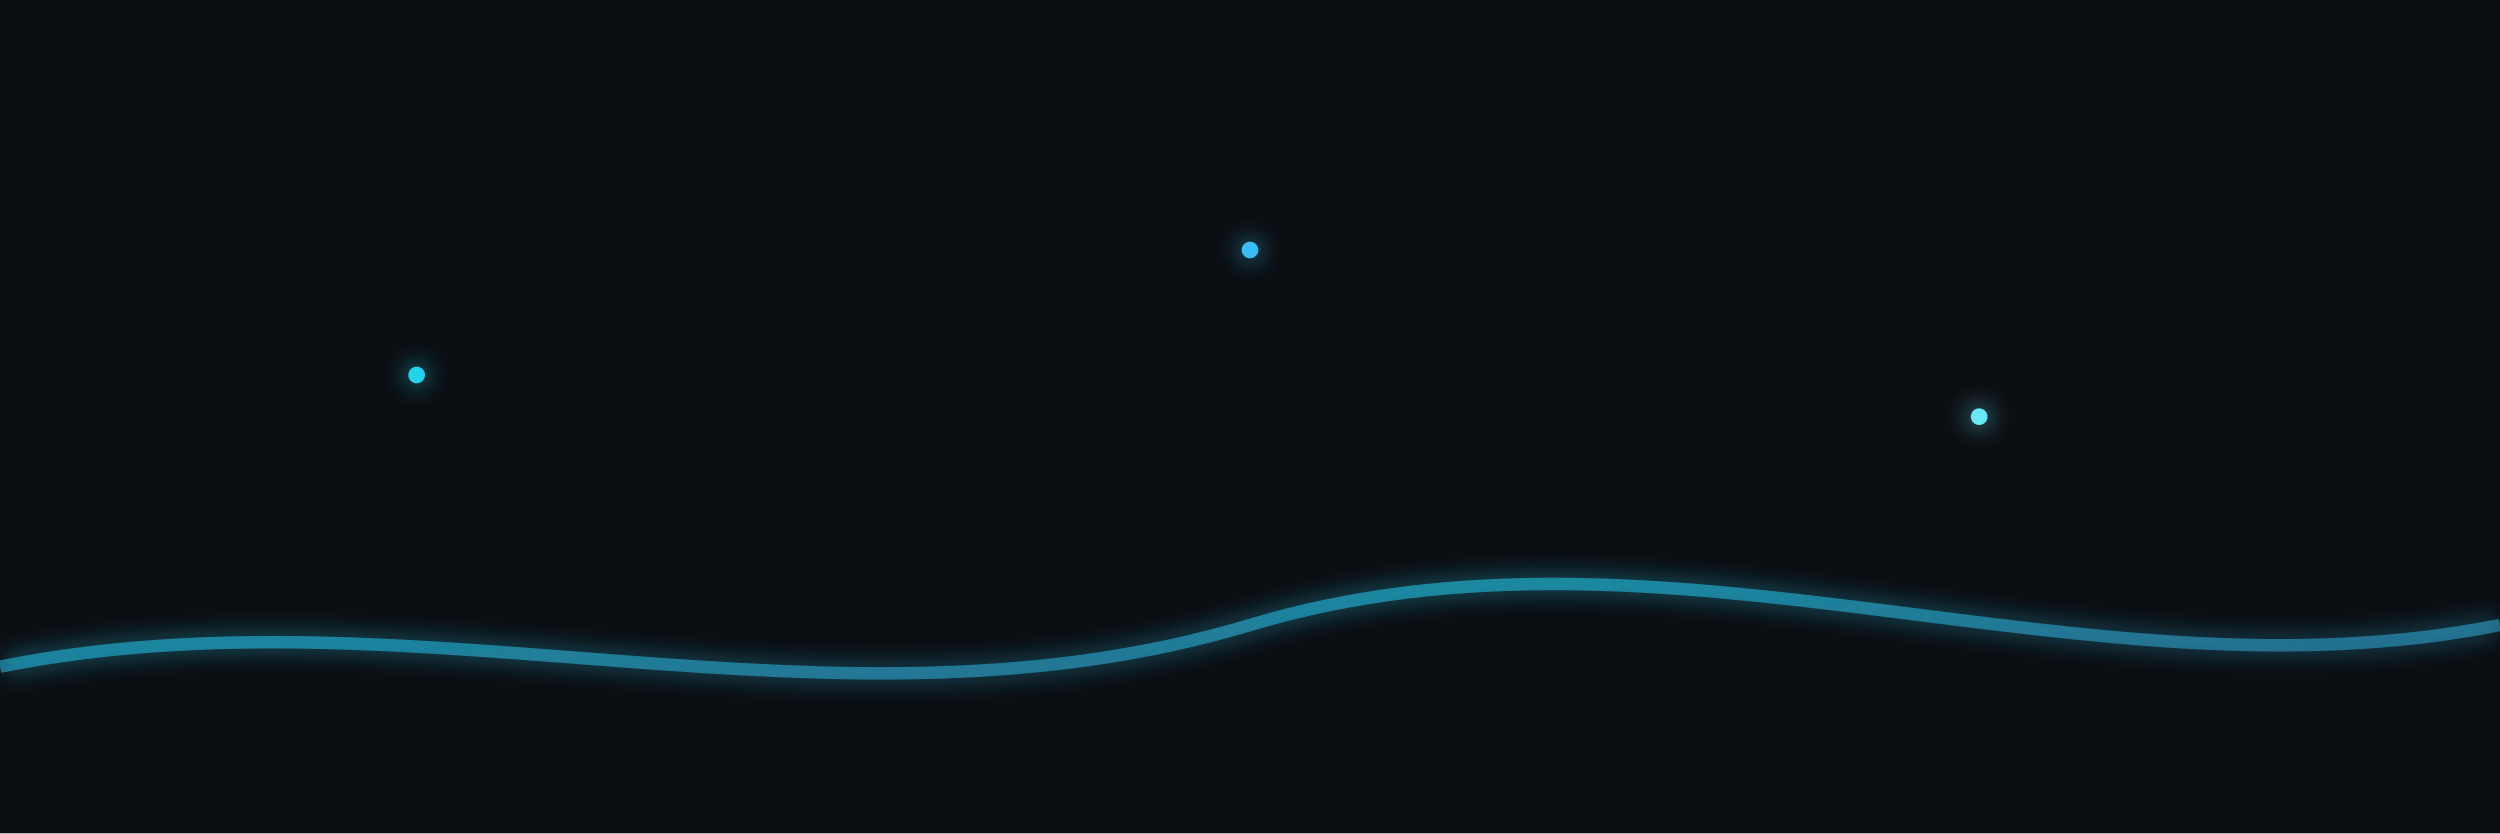
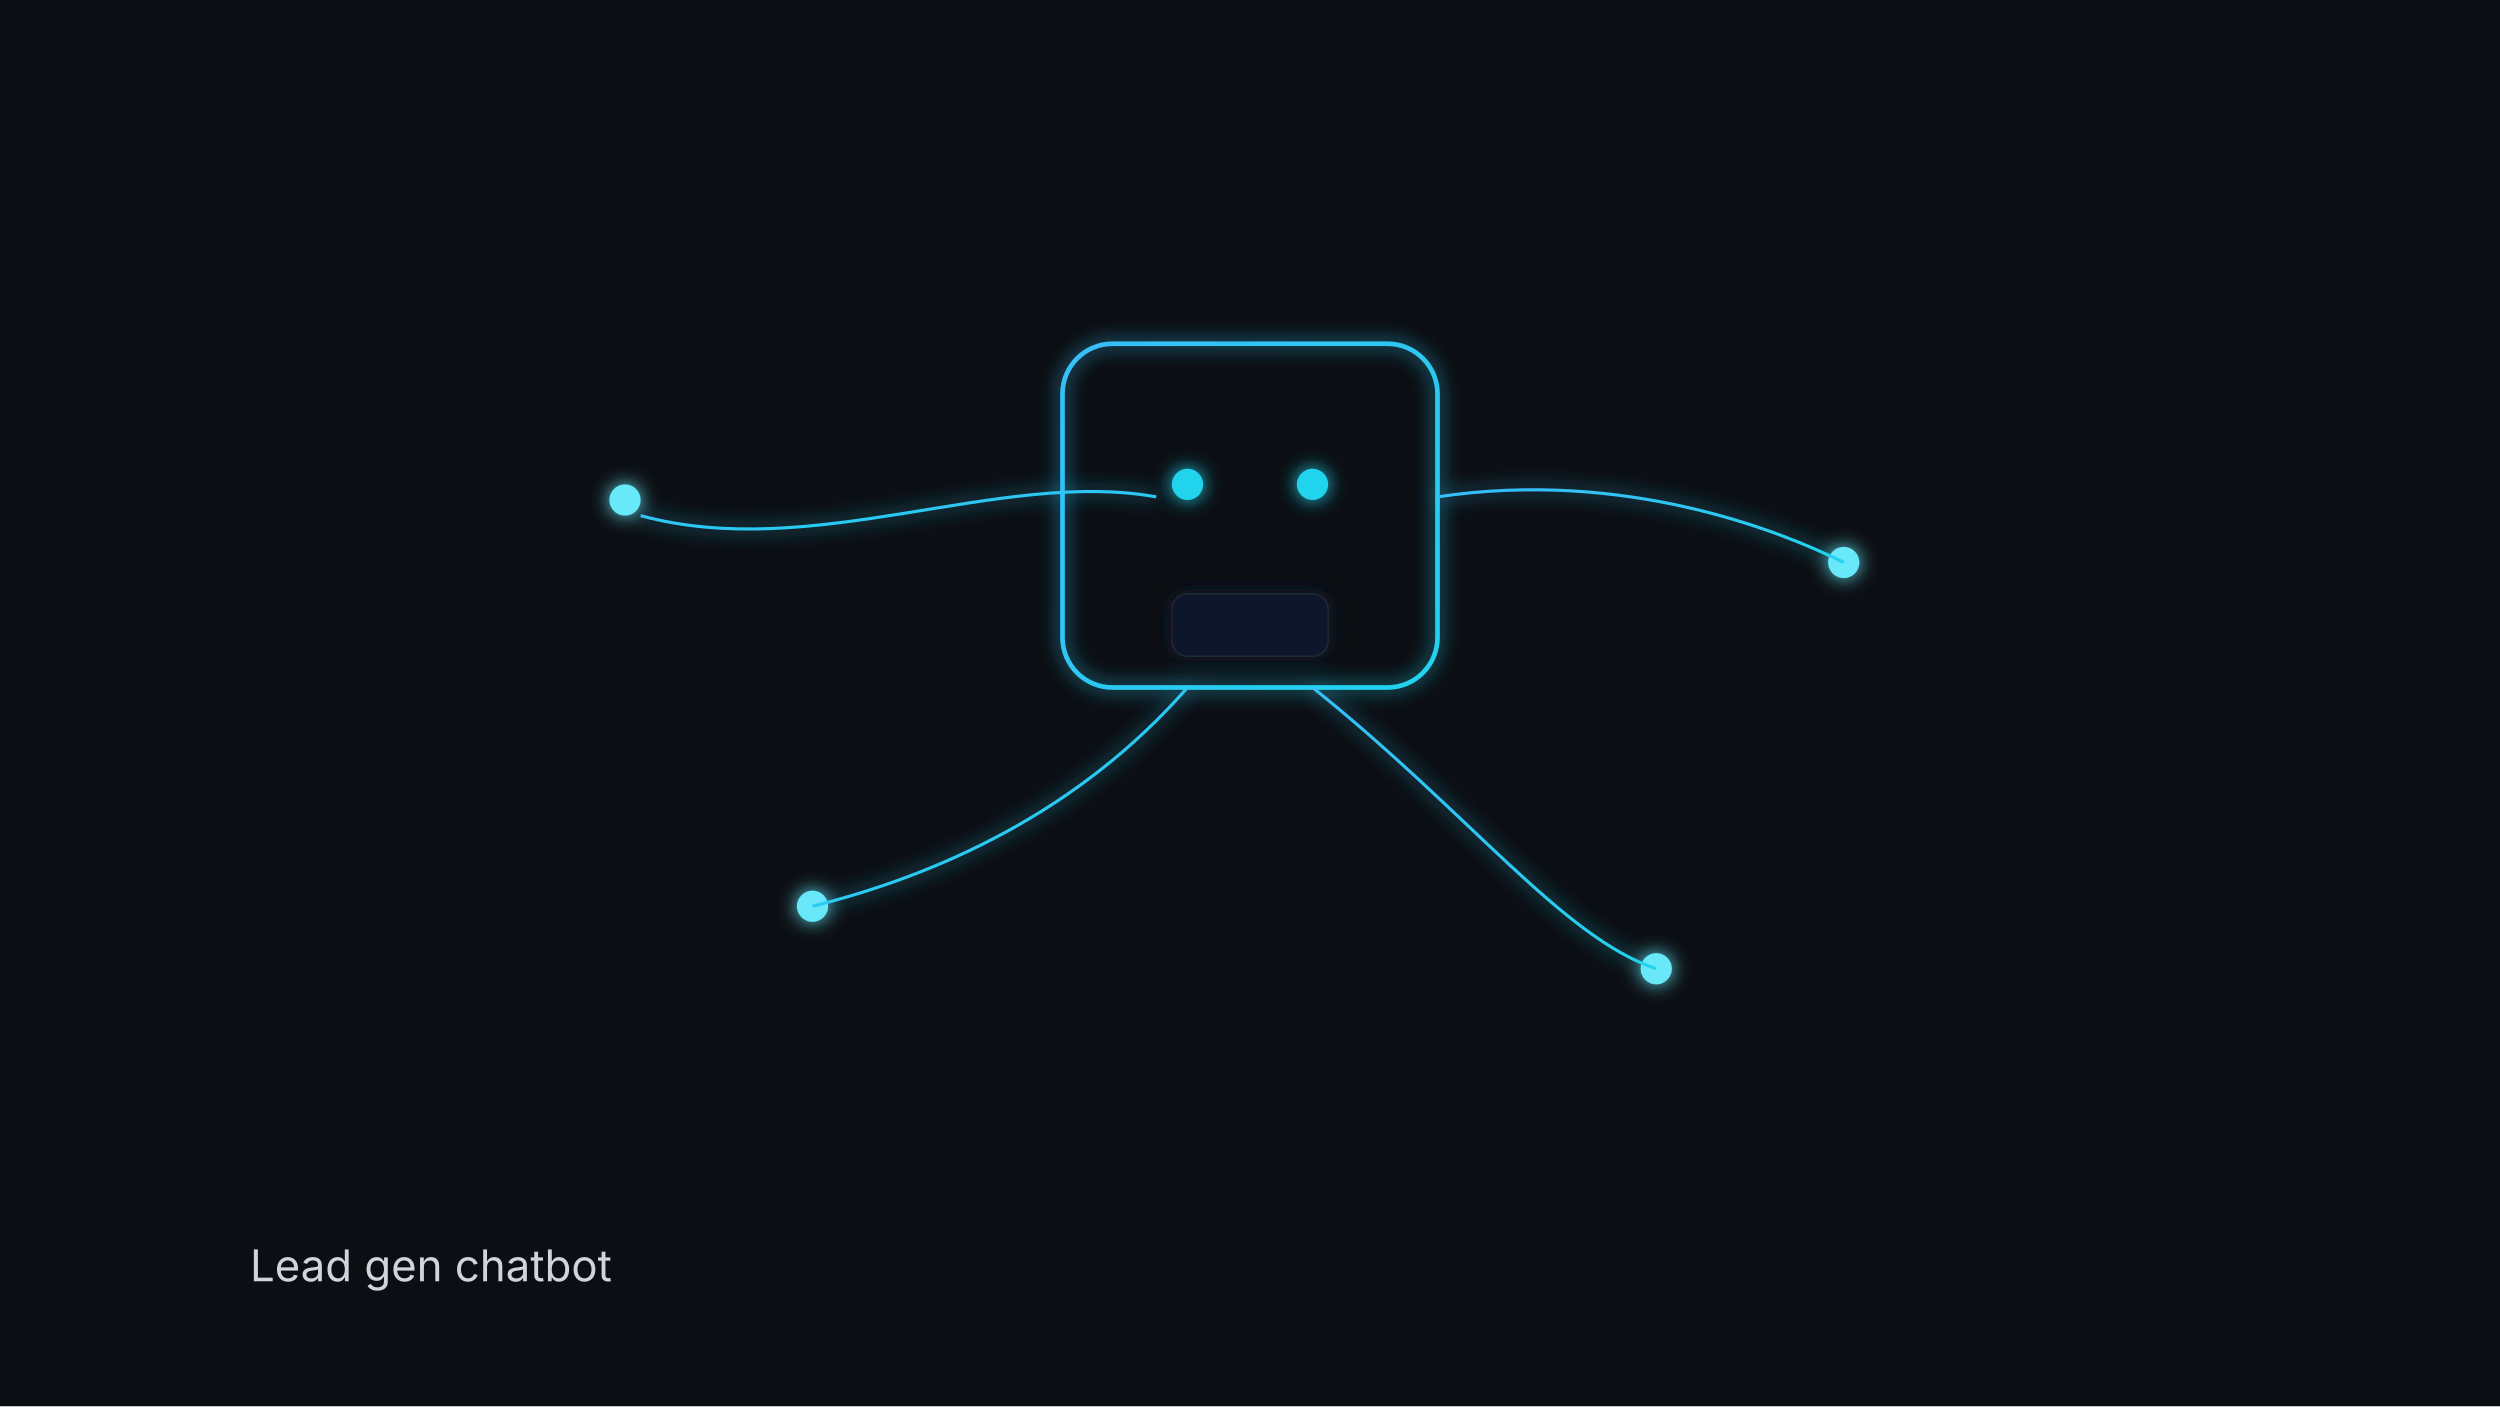
- <svg xmlns="http://www.w3.org/2000/svg" width="1200" height="400" viewBox="0 0 1200 400">
+ <svg xmlns="http://www.w3.org/2000/svg" width="1600" height="900" viewBox="0 0 1600 900">
  <defs>
-     <linearGradient id="g" x1="0" y1="0" x2="1" y2="1">
-       <stop offset="0%" stop-color="#22d3ee" stop-opacity="0.85" />
-       <stop offset="100%" stop-color="#38bdf8" stop-opacity="0.6" />
+     <linearGradient id="cyd-cyan2" x1="0" y1="0" x2="1" y2="1">
+       <stop offset="0%" stop-color="#38bdf8" />
+       <stop offset="100%" stop-color="#22d3ee" />
    </linearGradient>
-     <filter id="glow">
-       <feGaussianBlur stdDeviation="6" result="coloredBlur" />
+     <filter id="glow2">
+       <feGaussianBlur stdDeviation="6" result="b" />
      <feMerge>
-         <feMergeNode in="coloredBlur" />
+         <feMergeNode in="b" />
        <feMergeNode in="SourceGraphic" />
      </feMerge>
    </filter>
  </defs>
-   <rect width="1200" height="400" fill="#0b0e12" />
-   <g filter="url(#glow)">
-     <path d="M 0 320 C 200 280 400 360 600 300 C 800 240 1000 340 1200 300" fill="none" stroke="url(#g)" stroke-width="6" opacity="0.7" />
-     <circle cx="200" cy="180" r="4" fill="#22d3ee" />
-     <circle cx="600" cy="120" r="4" fill="#38bdf8" />
-     <circle cx="950" cy="200" r="4" fill="#67e8f9" />
+   <rect width="1600" height="900" fill="#0b0e12" />
+   <g transform="translate(680,220)" filter="url(#glow2)">
+     <rect x="0" y="0" width="240" height="220" rx="32" fill="none" stroke="url(#cyd-cyan2)" stroke-width="3" />
+     <rect x="70" y="160" width="100" height="40" rx="10" fill="#0f172a" stroke="#1f2937" />
+     <circle cx="80" cy="90" r="10" fill="#22d3ee" />
+     <circle cx="160" cy="90" r="10" fill="#22d3ee" />
  </g>
+   <g filter="url(#glow2)">
+     <circle cx="400" cy="320" r="10" fill="#67e8f9" />
+     <circle cx="1180" cy="360" r="10" fill="#67e8f9" />
+     <circle cx="520" cy="580" r="10" fill="#67e8f9" />
+     <circle cx="1060" cy="620" r="10" fill="#67e8f9" />
+     <path d="M410 330 C 520 360, 640 300, 740 318" fill="none" stroke="url(#cyd-cyan2)" stroke-width="2" />
+     <path d="M920 318 C 1040 300, 1140 340, 1180 360" fill="none" stroke="url(#cyd-cyan2)" stroke-width="2" />
+     <path d="M760 440 C 690 520, 600 560, 520 580" fill="none" stroke="url(#cyd-cyan2)" stroke-width="2" />
+     <path d="M840 440 C 940 520, 1000 600, 1060 620" fill="none" stroke="url(#cyd-cyan2)" stroke-width="2" />
+   </g>
+   <text x="160" y="820" fill="#d1d5db" font-family="Inter, system-ui" font-size="28">Lead gen chatbot</text>
</svg>
